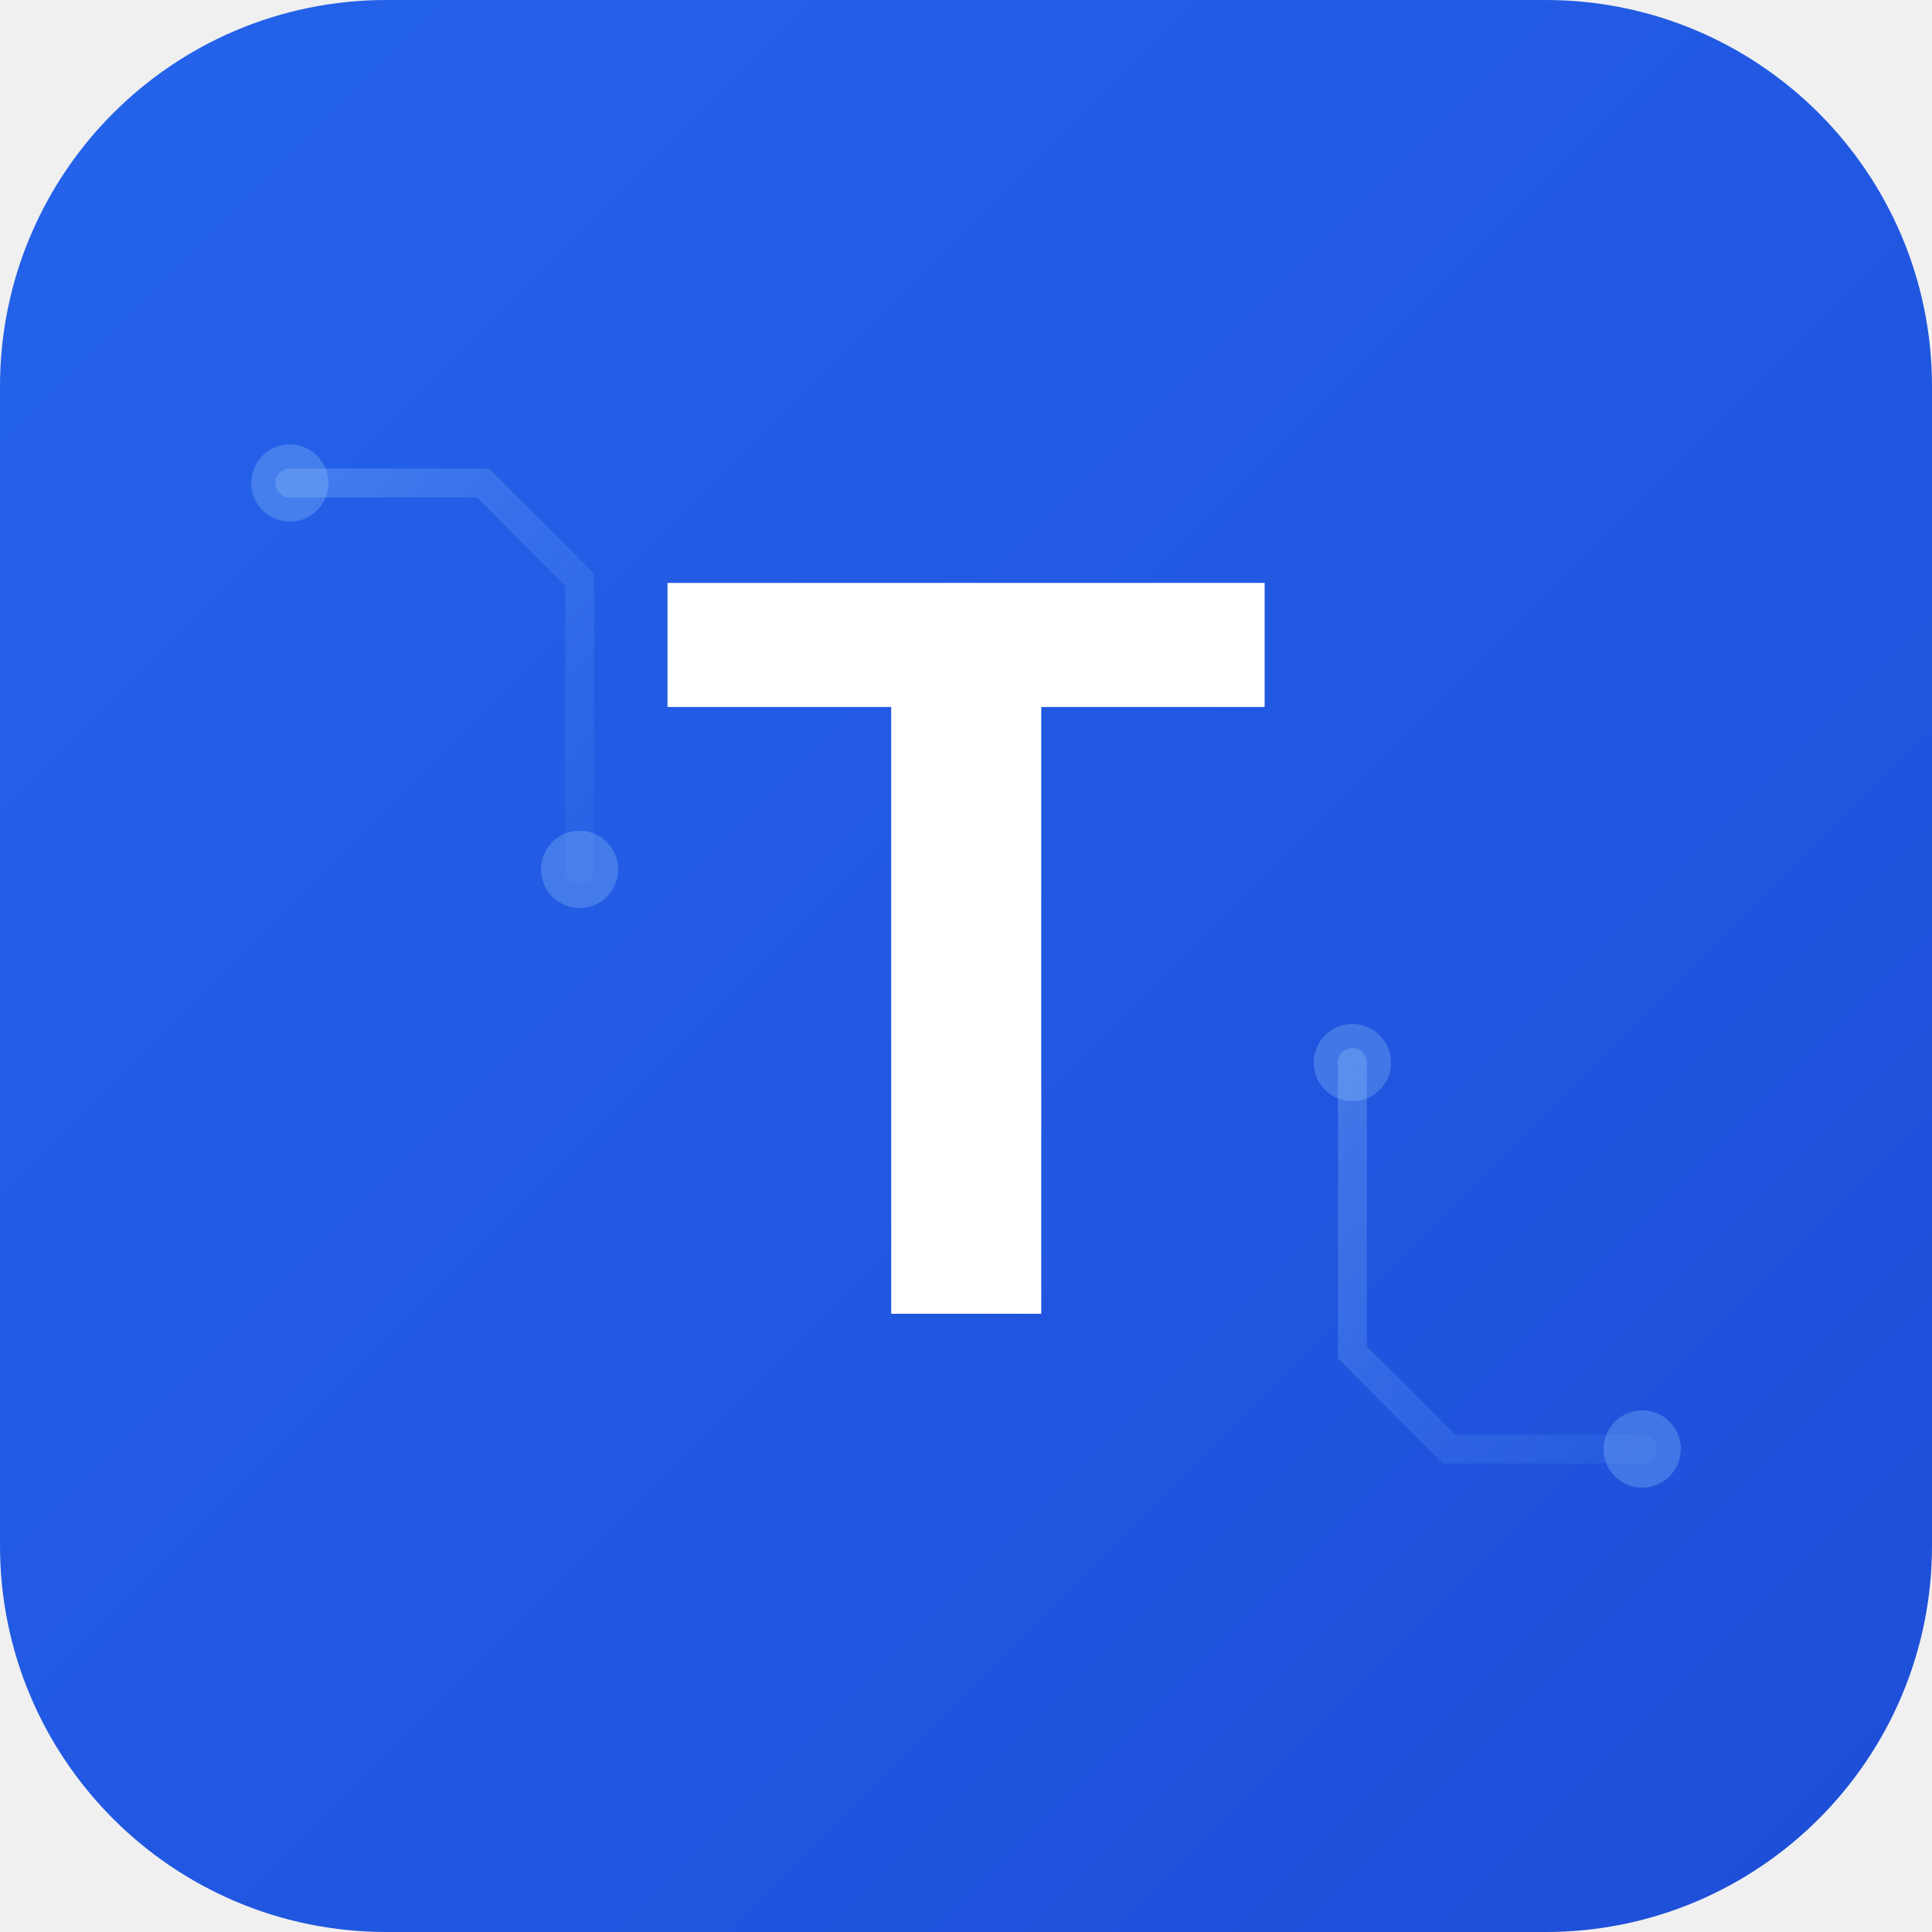
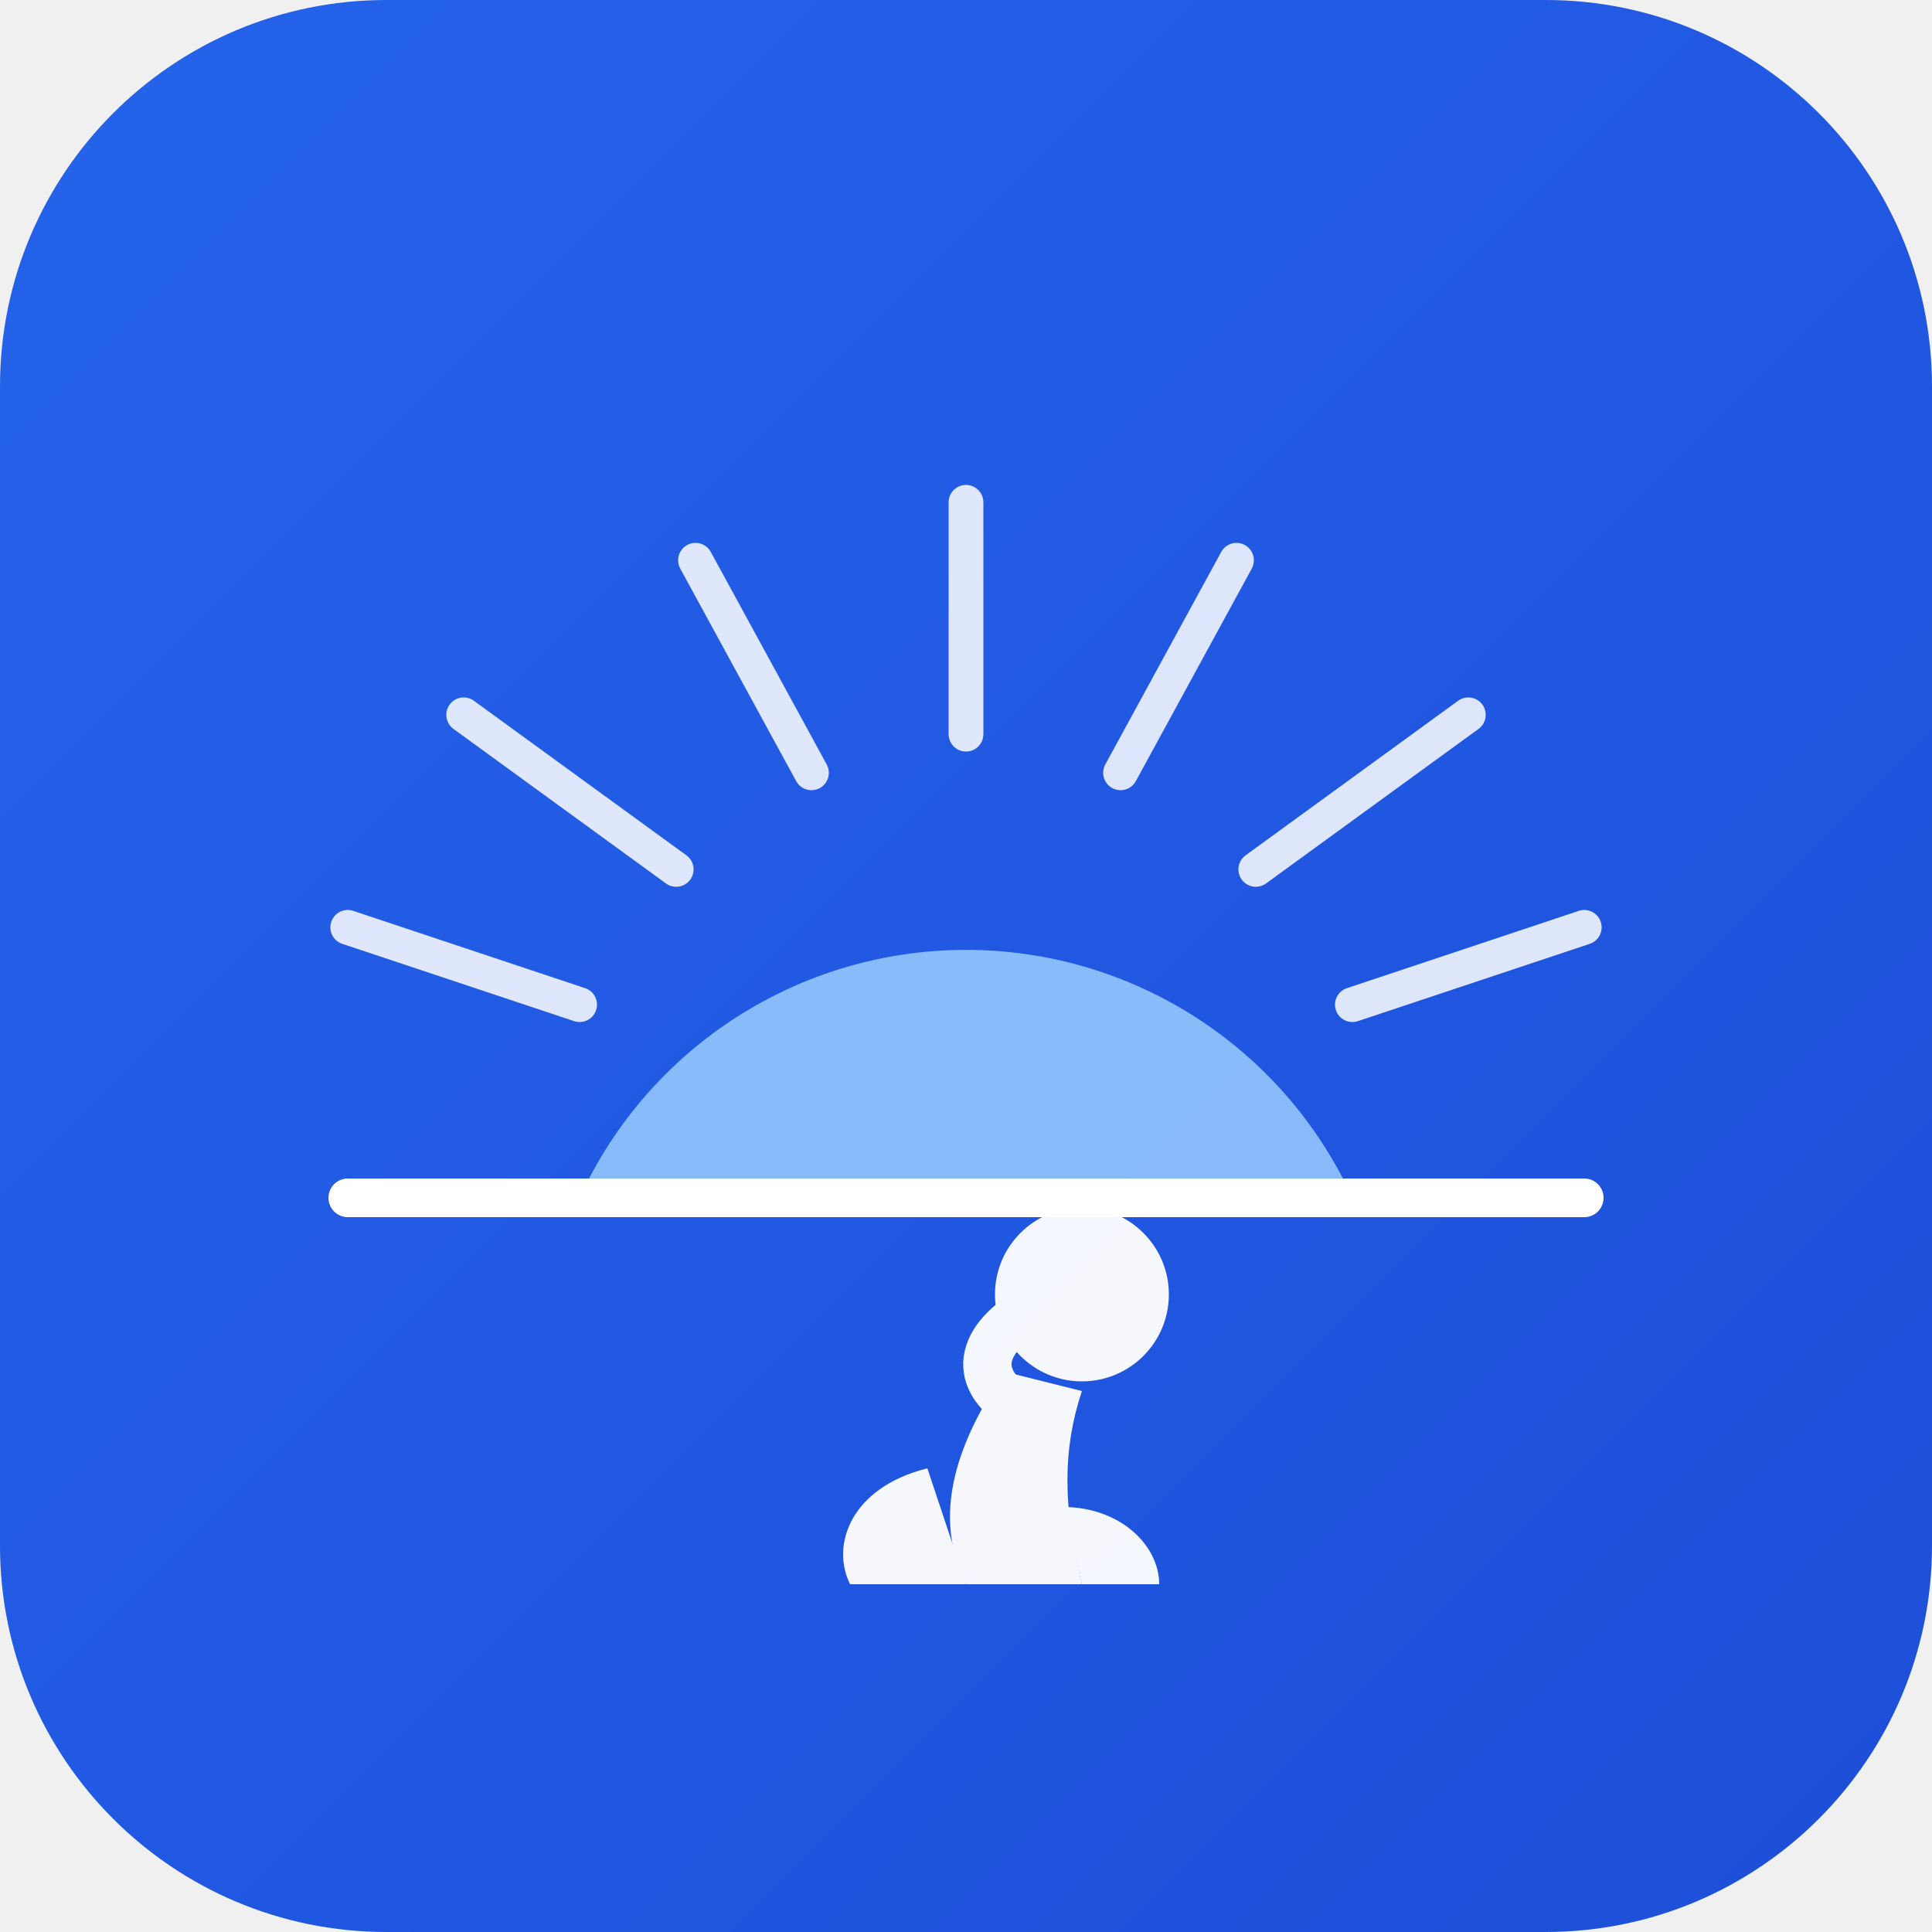
<svg xmlns="http://www.w3.org/2000/svg" viewBox="0 0 100 100">
  <defs>
    <linearGradient id="bgGrad" x1="0%" y1="0%" x2="100%" y2="100%">
      <stop offset="0%" style="stop-color:#2563eb" />
      <stop offset="100%" style="stop-color:#1d4ed8" />
    </linearGradient>
-     <linearGradient id="circuitGrad" x1="0%" y1="0%" x2="100%" y2="100%">
-       <stop offset="0%" style="stop-color:#93c5fd;stop-opacity:0.3" />
-       <stop offset="100%" style="stop-color:#60a5fa;stop-opacity:0.1" />
-     </linearGradient>
  </defs>
  <rect width="100" height="100" rx="20" fill="url(#bgGrad)" />
-   <path d="M15 25h10l5 5v15" stroke="url(#circuitGrad)" stroke-width="1.5" fill="none" stroke-linecap="round" />
-   <path d="M85 75h-10l-5-5v-15" stroke="url(#circuitGrad)" stroke-width="1.5" fill="none" stroke-linecap="round" />
-   <circle cx="15" cy="25" r="2" fill="#93c5fd" opacity="0.3" />
-   <circle cx="30" cy="45" r="2" fill="#93c5fd" opacity="0.3" />
-   <circle cx="85" cy="75" r="2" fill="#93c5fd" opacity="0.3" />
-   <circle cx="70" cy="55" r="2" fill="#93c5fd" opacity="0.3" />
-   <text x="50" y="68" font-family="Inter, -apple-system, sans-serif" font-size="52" font-weight="700" fill="white" text-anchor="middle" letter-spacing="-2">T</text>
+   <path d="M30 62 A22 22 0 0 1 70 62" fill="#93c5fd" opacity="0.9" />
+   <line x1="18" y1="62" x2="82" y2="62" stroke="white" stroke-width="2" stroke-linecap="round" />
+   <g stroke="white" stroke-width="1.8" stroke-linecap="round" opacity="0.85">
+     <line x1="50" y1="38" x2="50" y2="26" />
+     <line x1="42" y1="40" x2="36" y2="29" />
+     <line x1="35" y1="45" x2="24" y2="37" />
+     <line x1="30" y1="52" x2="18" y2="48" />
+     <line x1="58" y1="40" x2="64" y2="29" />
+     <line x1="65" y1="45" x2="76" y2="37" />
+     <line x1="70" y1="52" x2="82" y2="48" />
+   </g>
+   <g fill="white" opacity="0.95">
+     <circle cx="56" cy="67" r="4.5" />
+     <path d="M52 71 C50 74, 48 78, 50 82 L56 82 C55 78, 55 75, 56 72 Z" />
+     <path d="M53 73 C51 72, 50 70, 53 68" stroke="white" stroke-width="2.5" fill="none" stroke-linecap="round" />
+     <path d="M50 82 L44 82 C43 80, 44 77, 48 76" fill="white" />
+     <path d="M56 82 L60 82 C60 80, 58 78, 55 78" fill="white" />
+   </g>
</svg>
